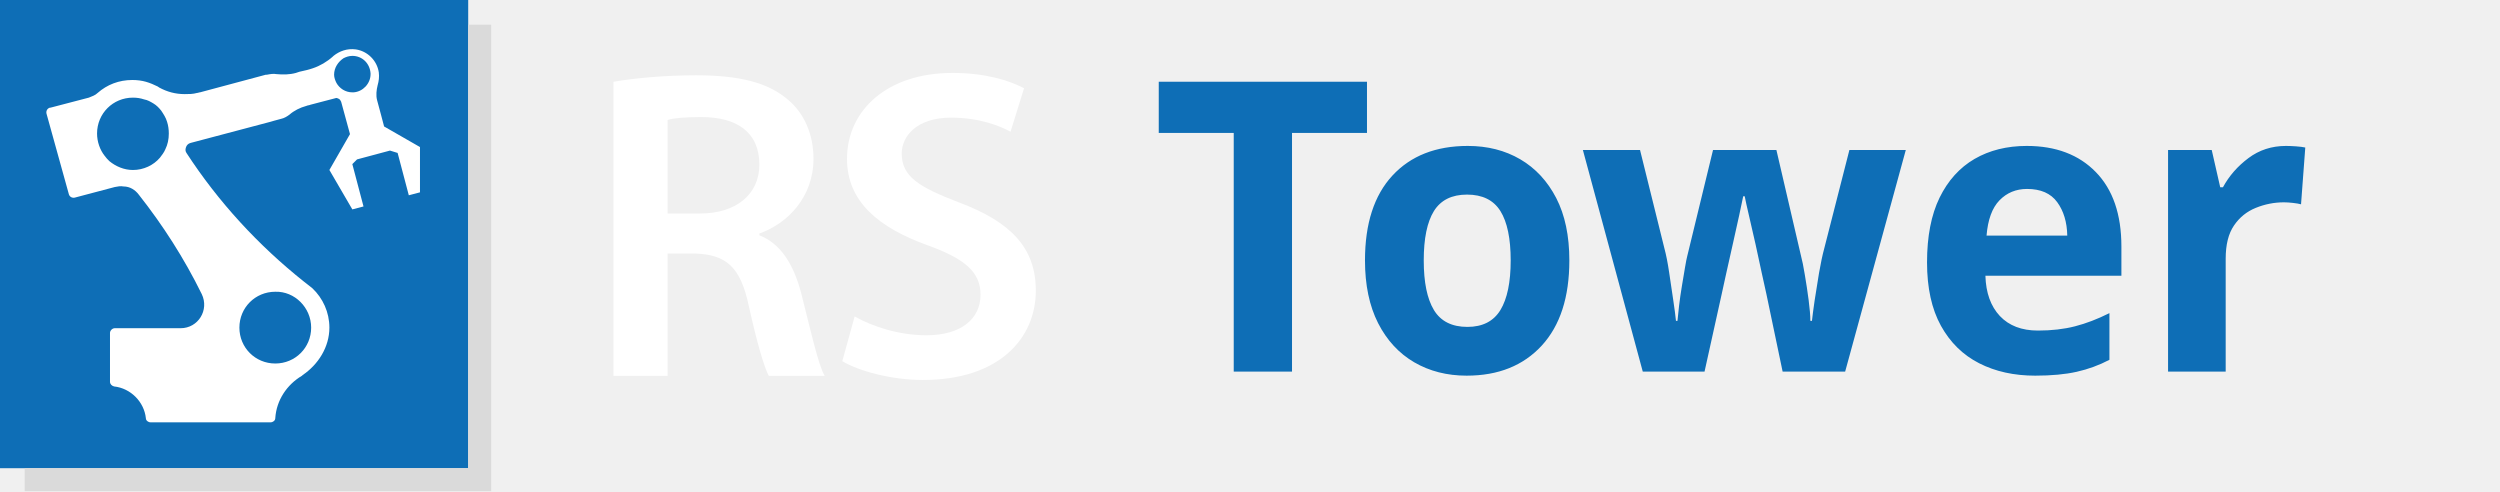
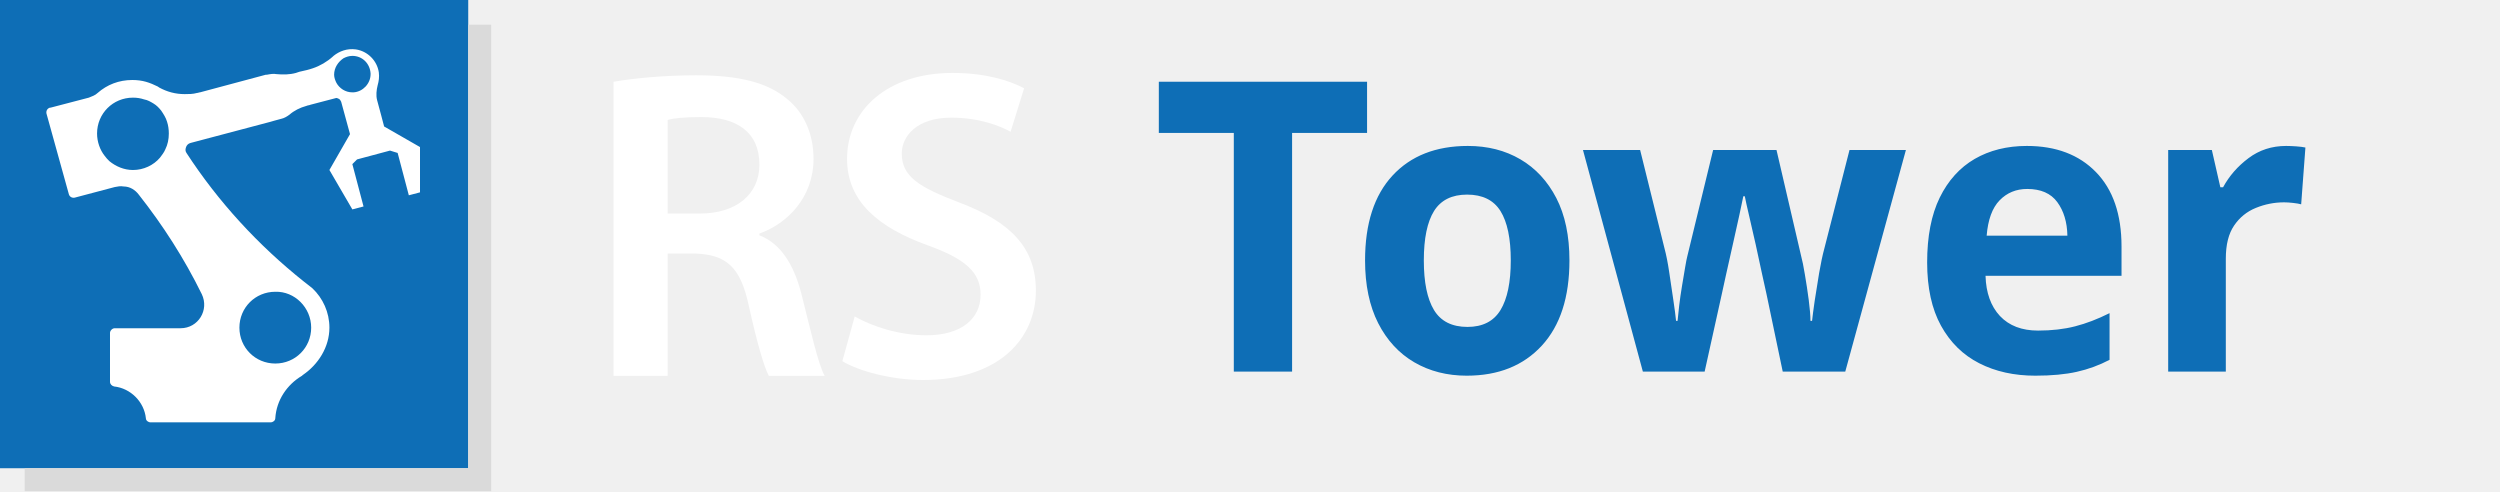
- <svg xmlns="http://www.w3.org/2000/svg" version="1.1" id="Warstwa_1" x="0px" y="0px" width="425.025" height="83.5" viewBox="0 0 425.025 83.5" xml:space="preserve">
+ <svg xmlns="http://www.w3.org/2000/svg" version="1.1" id="Warstwa_1" x="0px" y="0px" width="425" height="83.5" viewBox="0 0 425 83.5" xml:space="preserve">
  <defs id="defs15">
-     <rect x="177.665" y="6.103" width="371.604" height="73.236" id="rect21-0" />
+     <rect x="177.665" y="6.103" width="226.563" height="77.237" id="rect21-0" />
  </defs>
  <style type="text/css" id="style1">
	.st0{fill:#0E6EB6;}
	.st1{fill:#DADADA;}
	.st2{fill:#FFFFFF;}
</style>
  <g id="g15">
    <g id="g1">
      <rect x="0" class="st0" width="79.6" height="79.6" id="rect1" y="0" />
-       <polygon class="st1" points="83.5,83.5 83.5,4.2 79.6,4.2 79.6,79.6 4.2,79.6 4.2,83.5 " id="polygon1" />
+       <polygon class="st1" points="4.2,79.6 4.2,83.5 83.5,83.5 83.5,4.2 79.6,4.2 79.6,79.6 " id="polygon1" />
      <path class="st2" d="m 23.6,33.1 c 4.1,5.2 7.7,10.8 10.7,16.9 1.3,2.7 -0.6,5.8 -3.6,5.8 H 19.5 c -0.4,0 -0.8,0.4 -0.8,0.8 v 8.3 c 0,0.4 0.3,0.7 0.7,0.8 2.8,0.3 5.1,2.6 5.4,5.4 0,0.4 0.4,0.7 0.8,0.7 h 16.2 2.7 1.5 c 0.4,0 0.8,-0.3 0.8,-0.7 0.2,-3.1 2,-5.7 4.5,-7.2 0,0 0,0 0,0 0,0 0.1,0 0.1,-0.1 0,0 0,0 0,0 C 54.1,62 56,59 56,55.7 c 0,-2.6 -1.1,-5 -2.9,-6.7 0,0 0,0 0,0 -0.5,-0.4 -0.9,-0.7 -1.4,-1.1 0,0 0,0 0,0 -7.8,-6.2 -14.6,-13.6 -20,-21.9 -0.2,-0.3 -0.2,-0.6 -0.1,-0.9 0,0 0,0 0,0 0.1,-0.4 0.4,-0.7 0.8,-0.8 L 46,20.7 c 0,0 1,-0.3 1.8,-0.5 0.5,-0.1 1,-0.4 1.4,-0.7 0.8,-0.7 1.8,-1.2 2.9,-1.5 0.2,-0.1 0.5,-0.1 0.7,-0.2 L 57,16.7 c 0.2,-0.1 0.4,0 0.6,0.1 v 0 c 0.2,0.1 0.3,0.3 0.4,0.5 l 1.5,5.5 v 0 l -3.5,6.1 3.9,6.7 1.9,-0.5 -1.9,-7.2 0.8,-0.8 v 0 l 5.6,-1.5 1.3,0.4 1.9,7.2 1.9,-0.5 V 25 L 65.3,21.5 64.8,19.6 64.1,17 c -0.2,-0.8 -0.1,-1.7 0.1,-2.5 0.2,-0.7 0.3,-1.4 0.2,-2.2 -0.3,-2 -1.9,-3.6 -3.9,-3.9 -1.5,-0.2 -2.8,0.3 -3.8,1.1 0,0 0,0 0,0 0,0 -0.1,0.1 -0.1,0.1 -1,0.9 -2.2,1.6 -3.4,2 -0.3,0.1 -0.6,0.2 -1,0.3 v 0 l -1.3,0.3 c -0.2,0.1 -0.4,0.1 -0.6,0.2 -1.1,0.3 -2.2,0.3 -3.3,0.2 -0.5,-0.1 -1.1,0 -1.6,0.1 h -0.2 l -11.2,3 v 0 c -0.2,0 -0.3,0.1 -0.5,0.1 v 0 C 32.8,16 32.1,16 31.4,16 c -1.6,0 -3,-0.4 -4.3,-1.1 0,0 0,0 0,0 0,0 0,0 0,0 v 0 c -0.1,-0.1 -0.2,-0.1 -0.3,-0.2 0,0 0,0 0,0 -0.6,-0.3 -1.3,-0.6 -2,-0.8 -0.7,-0.2 -1.5,-0.3 -2.3,-0.3 -2.3,0 -4.3,0.8 -5.9,2.2 -0.4,0.4 -1,0.6 -1.5,0.8 l -6.5,1.7 v 0 H 8.5 c -0.4,0.1 -0.7,0.5 -0.6,1 L 11.7,33 c 0.1,0.4 0.5,0.7 1,0.6 l 6.8,-1.8 c 0.5,-0.1 1,-0.2 1.5,-0.1 v 0 c 1.1,0 2,0.6 2.6,1.4 z m 29.3,22.6 c 0,3.4 -2.7,6.1 -6.1,6.1 -3.4,0 -6.1,-2.7 -6.1,-6.1 0,-3.4 2.7,-6.1 6.1,-6.1 3.3,-0.1 6.1,2.7 6.1,6.1 z M 26.1,17.6 c 0.5,0.3 0.9,0.7 1.3,1.2 0,0 0,0 0,0 0.4,0.6 0.8,1.2 1,1.9 0,0 0,0 0,0 0.2,0.6 0.3,1.3 0.3,2 0,1 -0.2,1.9 -0.6,2.7 -0.2,0.5 -0.6,1 -0.9,1.4 -1.1,1.3 -2.8,2.1 -4.6,2.1 -1.5,0 -2.9,-0.6 -4,-1.5 0,0 0,0 0,0 -0.3,-0.3 -0.6,-0.6 -0.8,-0.9 0,0 0,0 0,0 -0.8,-1 -1.3,-2.4 -1.3,-3.8 0,-3.4 2.7,-6.1 6.1,-6.1 0.7,0 1.3,0.1 1.9,0.3 0.6,0.1 1.1,0.4 1.6,0.7 z M 58.4,9.9 c 0.4,-0.2 0.9,-0.4 1.5,-0.4 1.7,0 3,1.3 3.1,3 0,0 0,0.1 0,0.1 0,1.6 -1.3,3 -2.9,3.1 v 0 c -0.1,0 -0.1,0 -0.2,0 -1.2,0 -2.2,-0.7 -2.7,-1.6 -0.2,-0.4 -0.4,-0.9 -0.4,-1.4 0,-1.2 0.7,-2.2 1.6,-2.8 z" id="path1" />
    </g>
    <g id="g14">
      <path d="m 104.3,13.9 c 3.5,-0.6 8.6,-1.1 14,-1.1 7.3,0 12.2,1.2 15.6,4.1 2.8,2.3 4.4,5.9 4.4,10.1 0,6.5 -4.4,11 -9.2,12.7 V 40 c 3.6,1.4 5.8,4.9 7.1,9.8 1.6,6.3 2.9,12.2 4,14.1 h -9.5 c -0.8,-1.5 -2,-5.6 -3.4,-11.9 -1.4,-6.6 -3.8,-8.7 -9.1,-8.9 h -4.7 v 20.8 h -9.2 z m 9.2,22.4 h 5.5 c 6.2,0 10.1,-3.3 10.1,-8.3 0,-5.6 -3.9,-8.1 -9.9,-8.1 -2.9,0 -4.8,0.2 -5.7,0.5 z" id="path2" style="fill:#ffffff" />
      <path d="m 145.3,53.8 c 3,1.7 7.5,3.2 12.2,3.2 5.9,0 9.2,-2.8 9.2,-6.9 0,-3.8 -2.6,-6.1 -9,-8.4 -8.3,-3 -13.7,-7.4 -13.7,-14.7 0,-8.3 6.9,-14.6 17.9,-14.6 5.5,0 9.5,1.2 12.2,2.6 l -2.3,7.4 c -1.8,-1 -5.3,-2.4 -10.1,-2.4 -5.9,0 -8.4,3.2 -8.4,6.1 0,3.9 2.9,5.7 9.7,8.3 8.8,3.3 13.1,7.7 13.1,15 0,8.1 -6.2,15.2 -19.2,15.2 -5.3,0 -10.9,-1.5 -13.7,-3.2 z" id="path3" style="fill:#ffffff" />
      <g id="g13">
			
		</g>
    </g>
  </g>
  <text xml:space="preserve" id="text21-4" style="font-style:normal;font-variant:normal;font-weight:bold;font-stretch:normal;font-size:64px;font-family:sans-serif;-inkscape-font-specification:'sans-serif Bold';text-align:start;writing-mode:lr-tb;direction:ltr;white-space:pre;shape-inside:url(#rect21-0);fill:#0e6eb6" transform="matrix(1.026129,0,0,1.078312,13.37908,-6.367998)">
-     <tspan x="177.664" y="64.493" id="tspan2">Tower</tspan>
+     <tspan x="177.664" y="64.493" id="tspan1">Tower</tspan>
  </text>
</svg>
